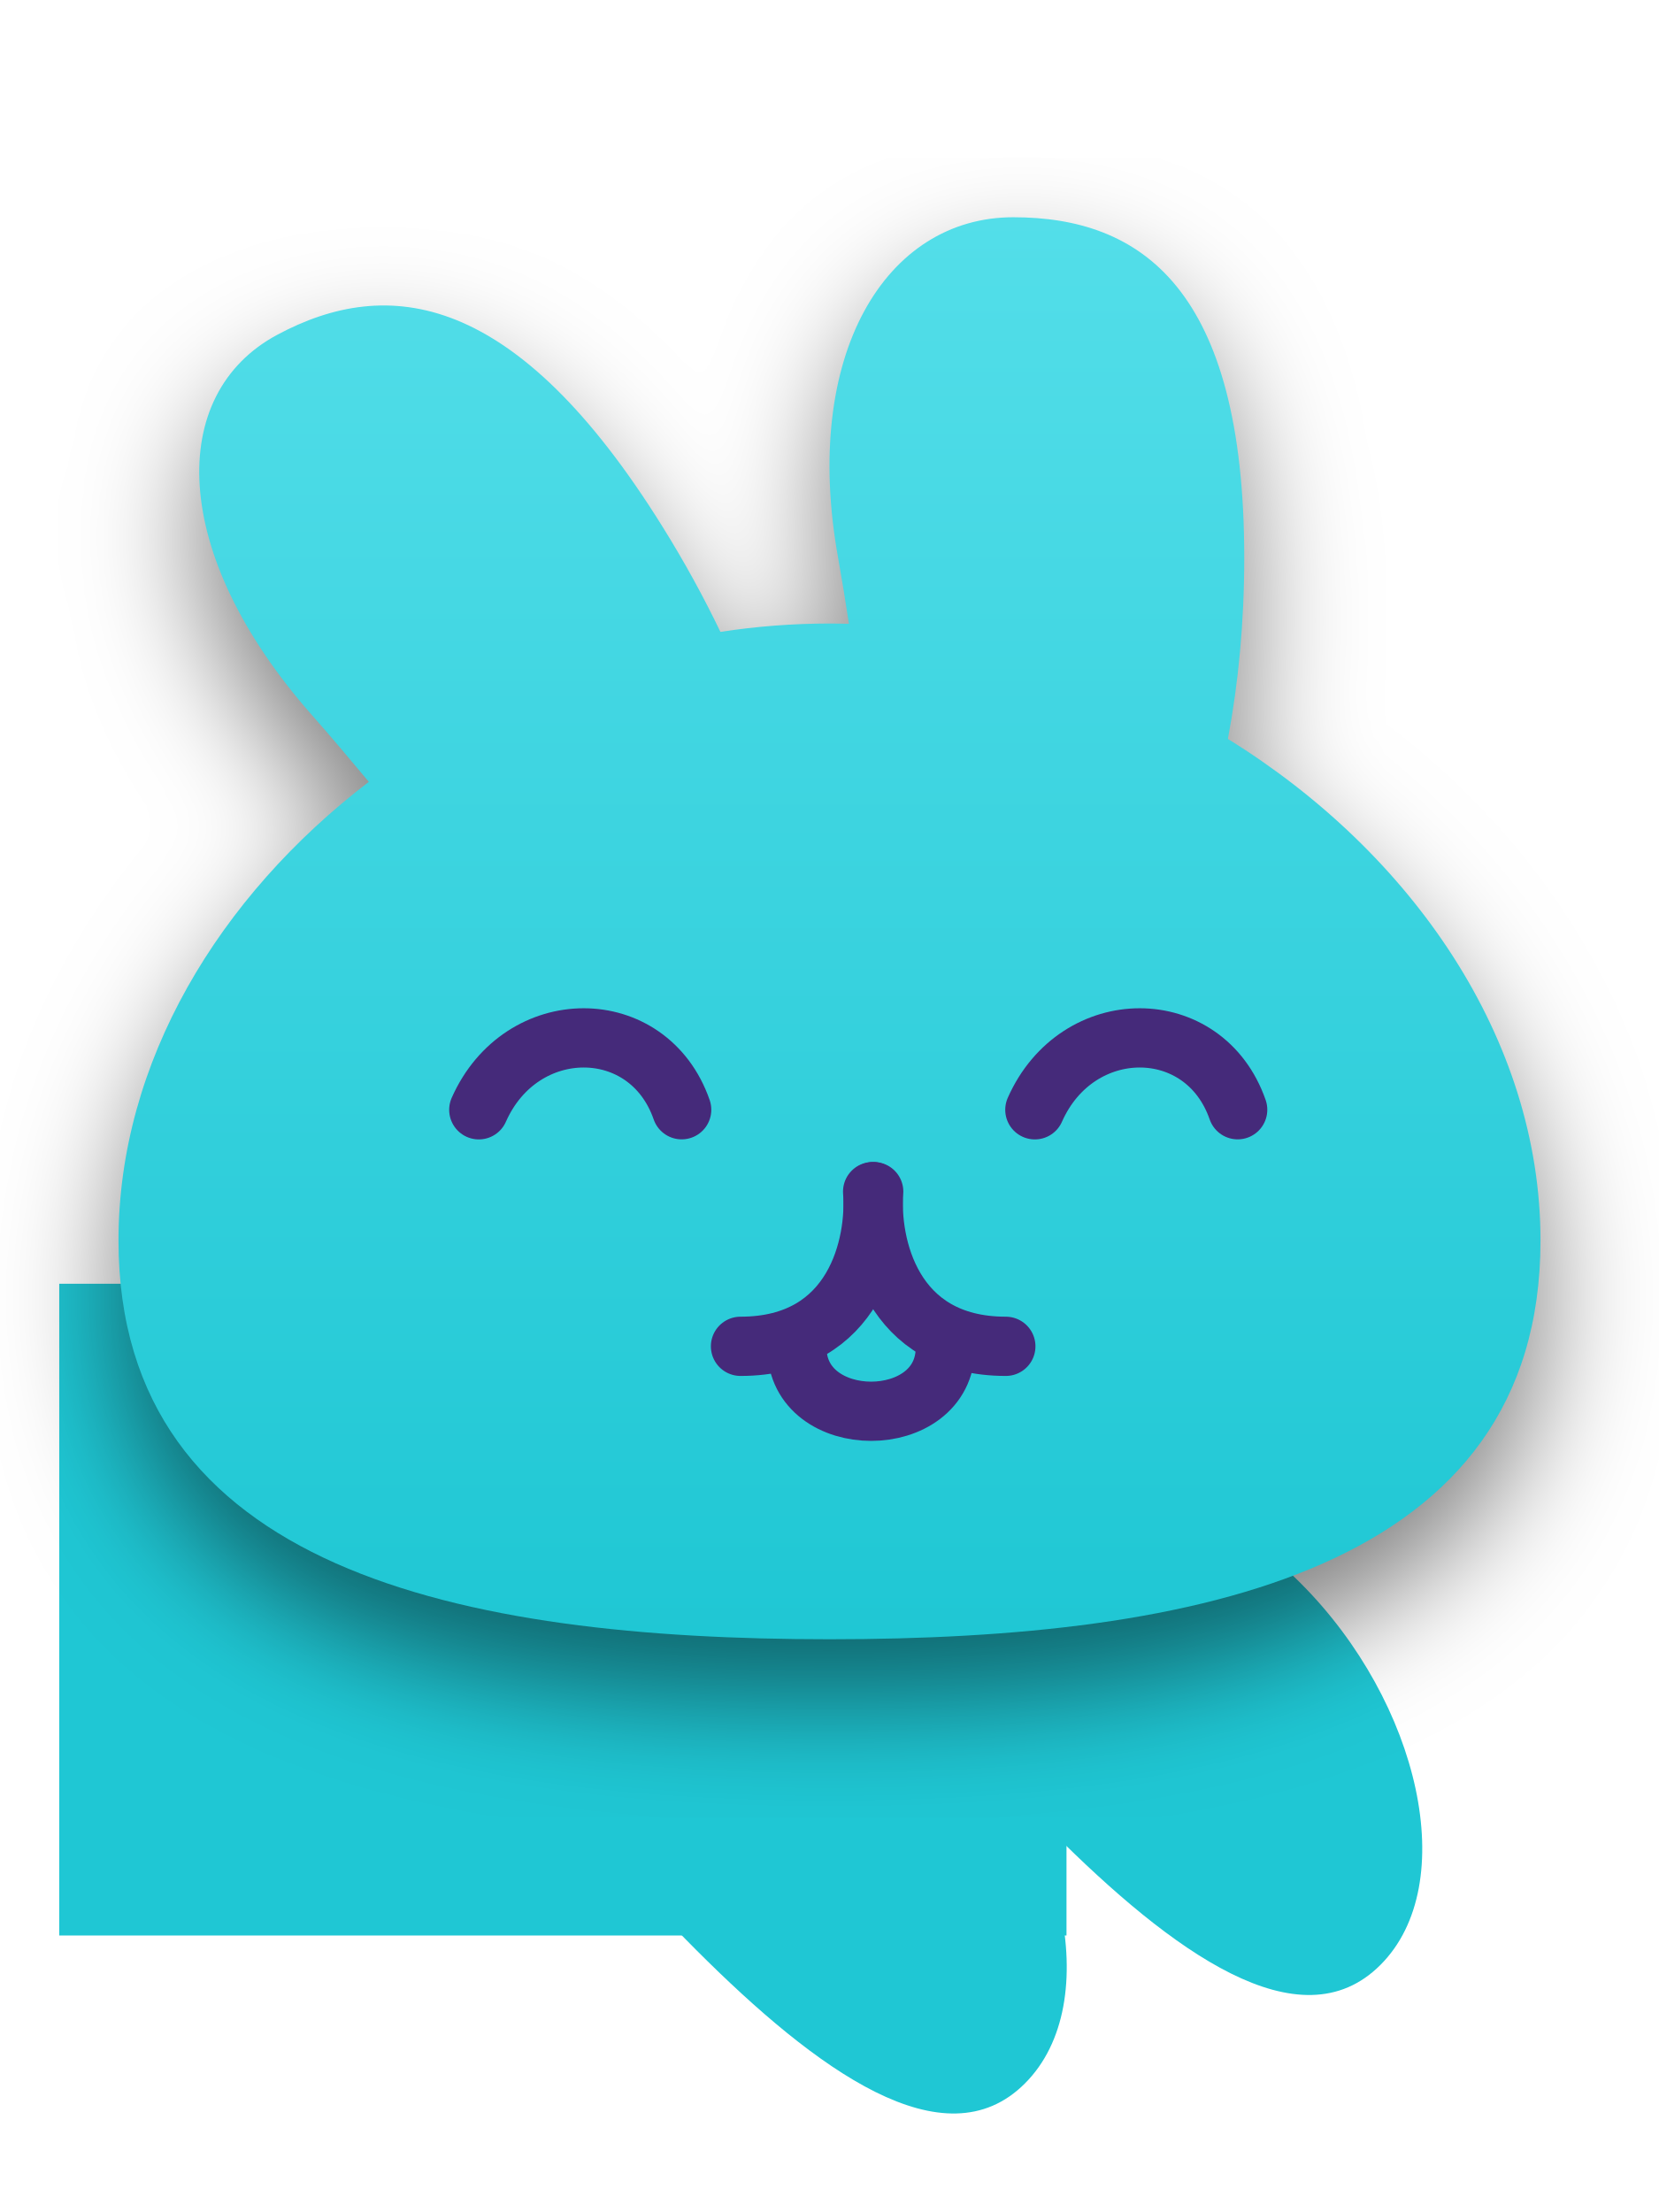
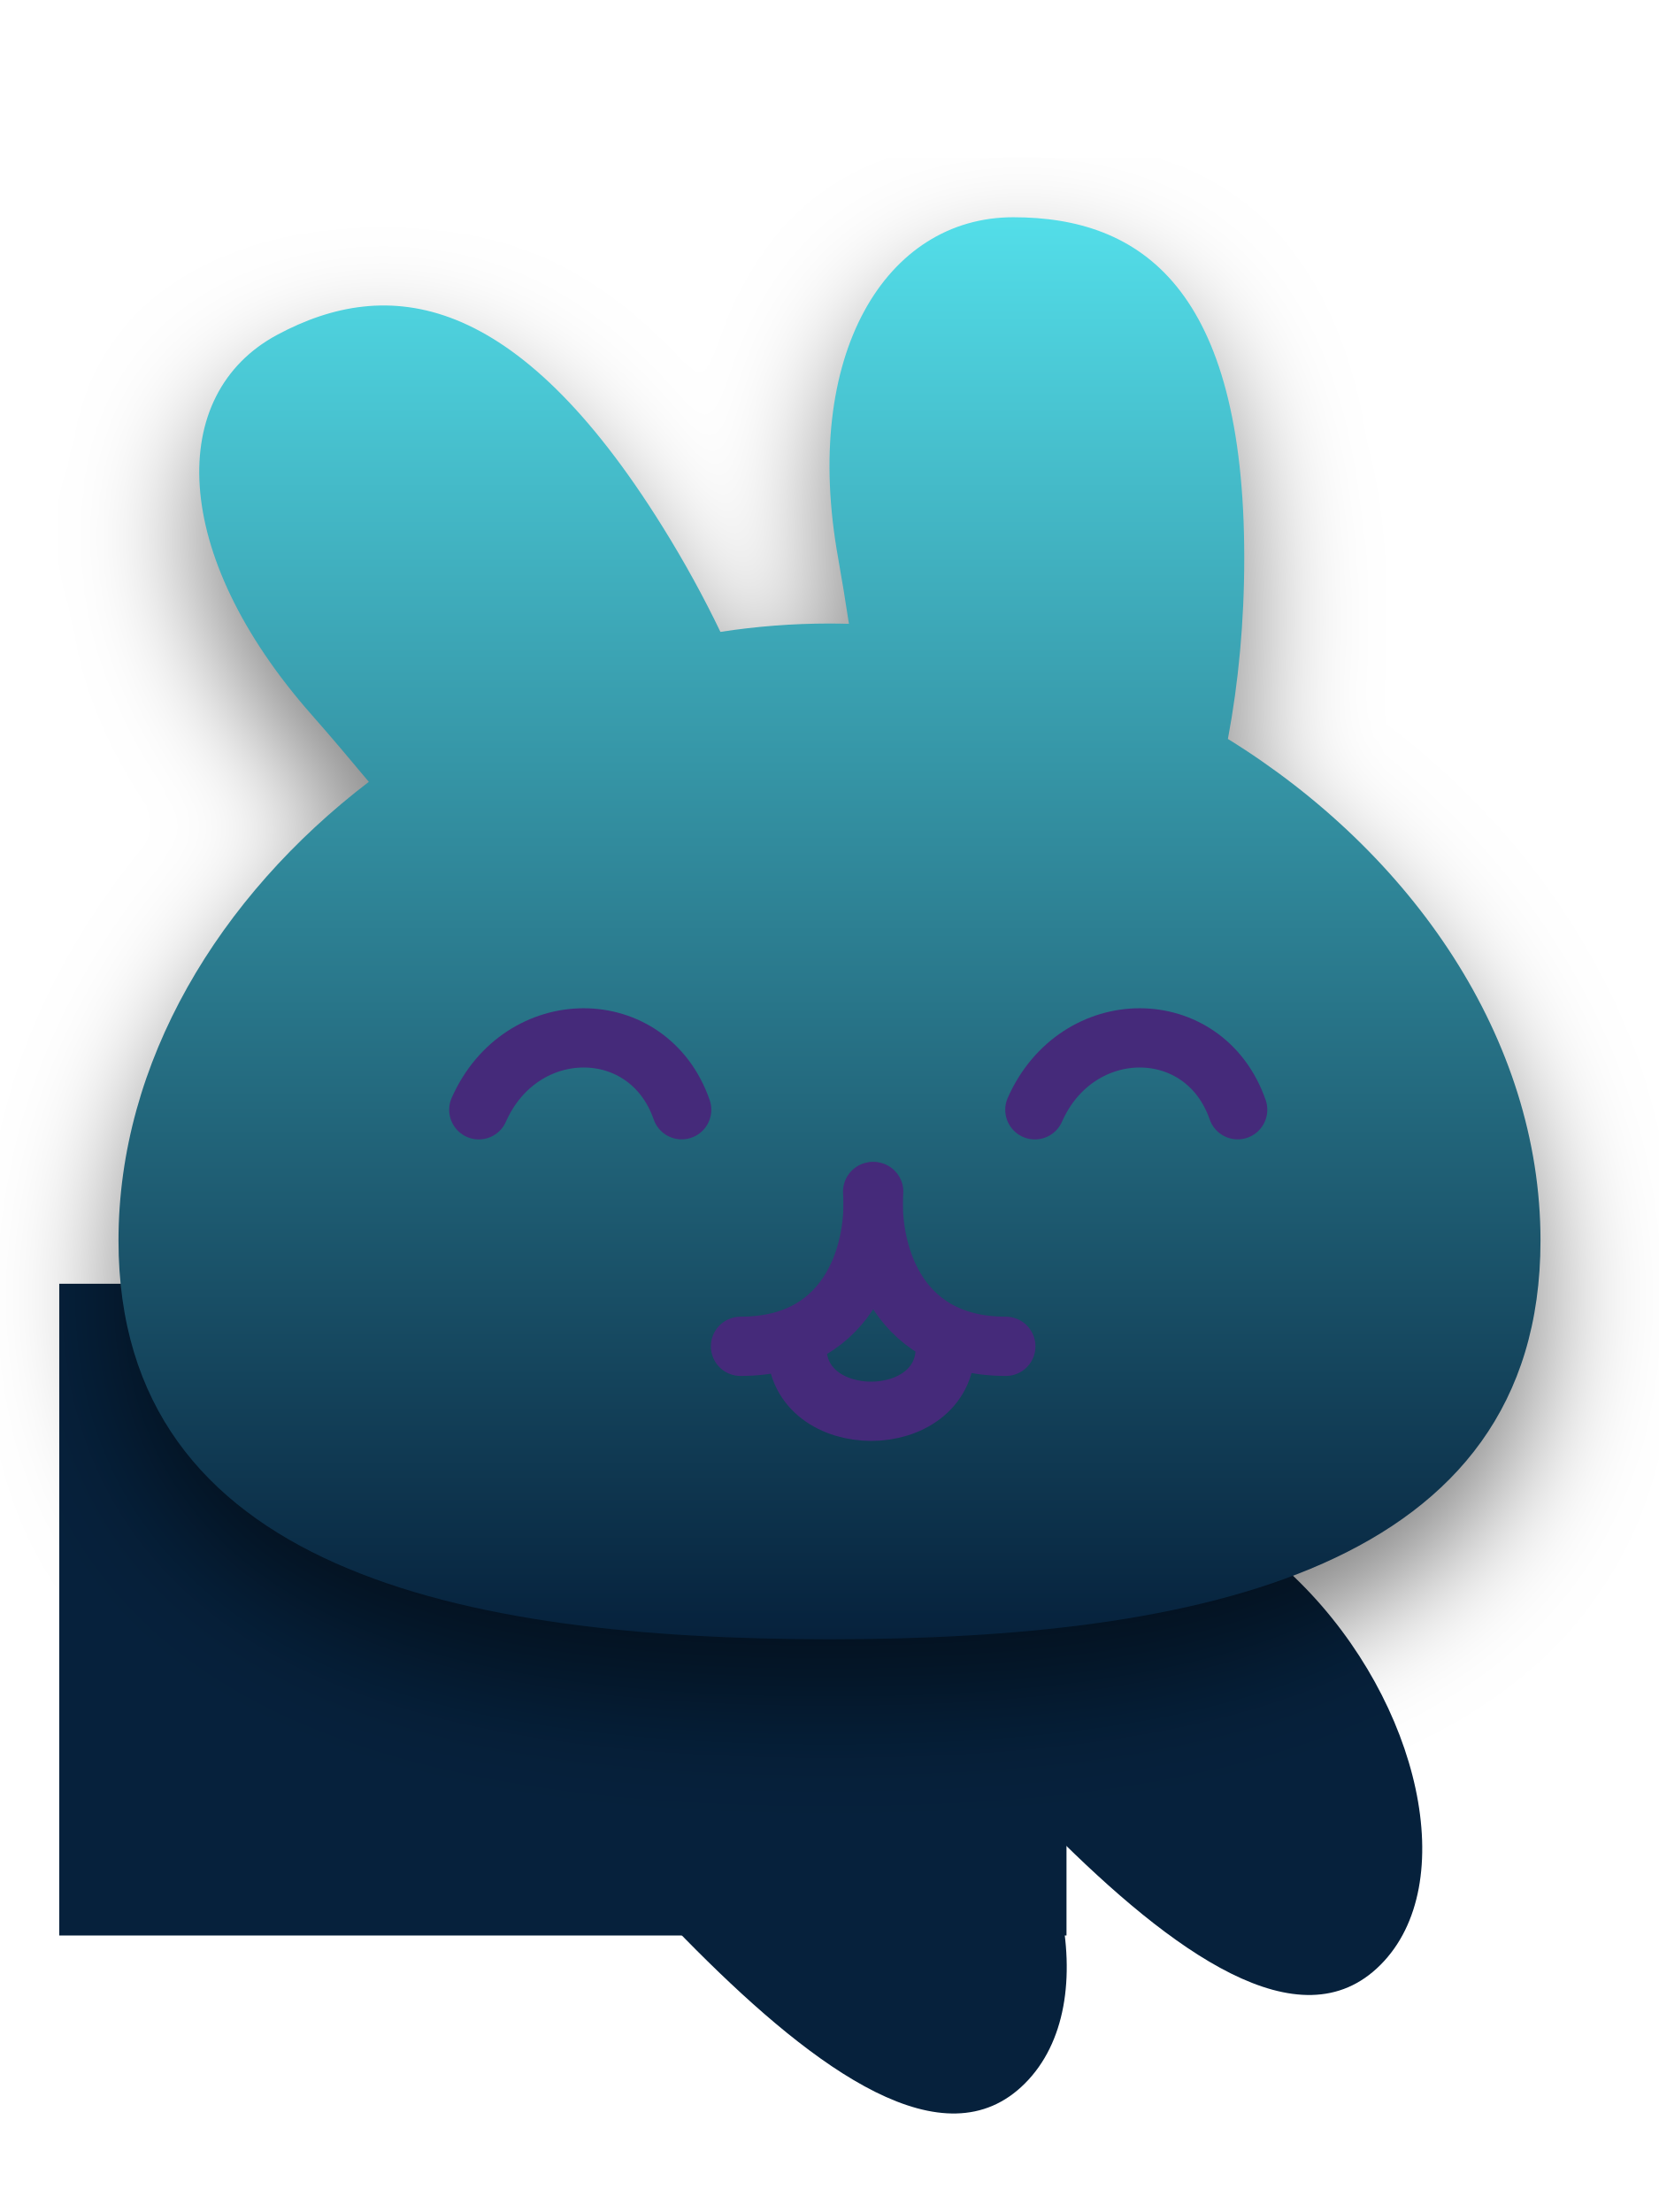
<svg xmlns="http://www.w3.org/2000/svg" width="24" height="32" viewBox="0 0 28 32" fill="none">
-   <rect x="1" y="19" width="17" height="11" fill="#1FC7D4" />
-   <path d="M9.507 24.706C8.146 26.067 9.738 28.231 11.755 30.249C13.773 32.267 15.938 33.858 17.298 32.497C18.659 31.137 17.968 28.071 15.951 26.053C13.933 24.036 10.868 23.345 9.507 24.706Z" fill="#1FC7D4" />
-   <path d="M15.507 22.706C14.146 24.067 15.738 26.231 17.756 28.249C19.773 30.267 21.938 31.858 23.298 30.497C24.659 29.137 23.968 26.071 21.951 24.053C19.933 22.036 16.868 21.345 15.507 22.706Z" fill="#1FC7D4" />
+   <rect x="1" y="19" width="17" height="11" fill="#06213C" />
+   <path d="M9.507 24.706C8.146 26.067 9.738 28.231 11.755 30.249C13.773 32.267 15.938 33.858 17.298 32.497C18.659 31.137 17.968 28.071 15.951 26.053C13.933 24.036 10.868 23.345 9.507 24.706Z" fill="#06213C" />
+   <path d="M15.507 22.706C14.146 24.067 15.738 26.231 17.756 28.249C19.773 30.267 21.938 31.858 23.298 30.497C24.659 29.137 23.968 26.071 21.951 24.053C19.933 22.036 16.868 21.345 15.507 22.706Z" fill="#06213C" />
  <g filter="url(#filter0_d)">
    <path fill-rule="evenodd" clip-rule="evenodd" d="M14.146 6.752C14.21 7.109 14.27 7.481 14.328 7.862C14.219 7.859 14.11 7.857 14 7.857C13.38 7.857 12.765 7.905 12.159 7.998C11.879 7.415 11.555 6.822 11.187 6.231C8.699 2.229 6.538 1.987 4.679 2.984C2.819 3.981 2.856 6.676 5.267 9.405C5.581 9.761 5.901 10.14 6.225 10.529C3.69 12.466 2 15.264 2 18.27C2 23.829 7.785 25 14 25C20.215 25 26 23.829 26 18.27C26 14.866 23.832 11.727 20.724 9.805C20.902 8.86 21 7.83 21 6.752C21 2.196 19.255 1 17.102 1C14.95 1 13.526 3.318 14.146 6.752Z" fill="url(#paint0_linear_bunnyhead_max)" />
  </g>
  <path d="M11.505 16.063C10.944 14.446 8.797 14.446 8.081 16.064" stroke="#452A7A" stroke-linecap="round" />
  <path d="M20.889 16.063C20.328 14.446 18.182 14.446 17.466 16.064" stroke="#452A7A" stroke-linecap="round" />
  <path d="M14.728 17.445C14.796 18.315 14.445 20.056 12.498 20.056" stroke="#452A7A" stroke-linecap="round" />
  <path d="M14.746 17.445C14.678 18.315 15.03 20.056 16.976 20.056" stroke="#452A7A" stroke-linecap="round" />
  <path d="M13.45 20.079C13.45 21.51 15.955 21.51 15.955 20.079" stroke="#452A7A" stroke-linecap="round" />
  <defs>
    <filter id="filter0_d" x="0" y="0" width="28" height="28" filterUnits="userSpaceOnUse" color-interpolation-filters="sRGB">
      <feFlood flood-opacity="0" result="BackgroundImageFix" />
      <feColorMatrix in="SourceAlpha" type="matrix" values="0 0 0 0 0 0 0 0 0 0 0 0 0 0 0 0 0 0 127 0" />
      <feOffset dy="1" />
      <feGaussianBlur stdDeviation="1" />
      <feColorMatrix type="matrix" values="0 0 0 0 0 0 0 0 0 0 0 0 0 0 0 0 0 0 0.5 0" />
      <feBlend mode="normal" in2="BackgroundImageFix" result="effect1_dropShadow" />
      <feBlend mode="normal" in="SourceGraphic" in2="effect1_dropShadow" result="shape" />
    </filter>
    <linearGradient id="paint0_linear_bunnyhead_max" x1="14" y1="1" x2="14" y2="25" gradientUnits="userSpaceOnUse">
      <stop stop-color="#53DEE9" />
-       <stop offset="1" stop-color="#1FC7D4" />
+       <stop offset="1" stop-color="#06213C" />
    </linearGradient>
  </defs>
</svg>
